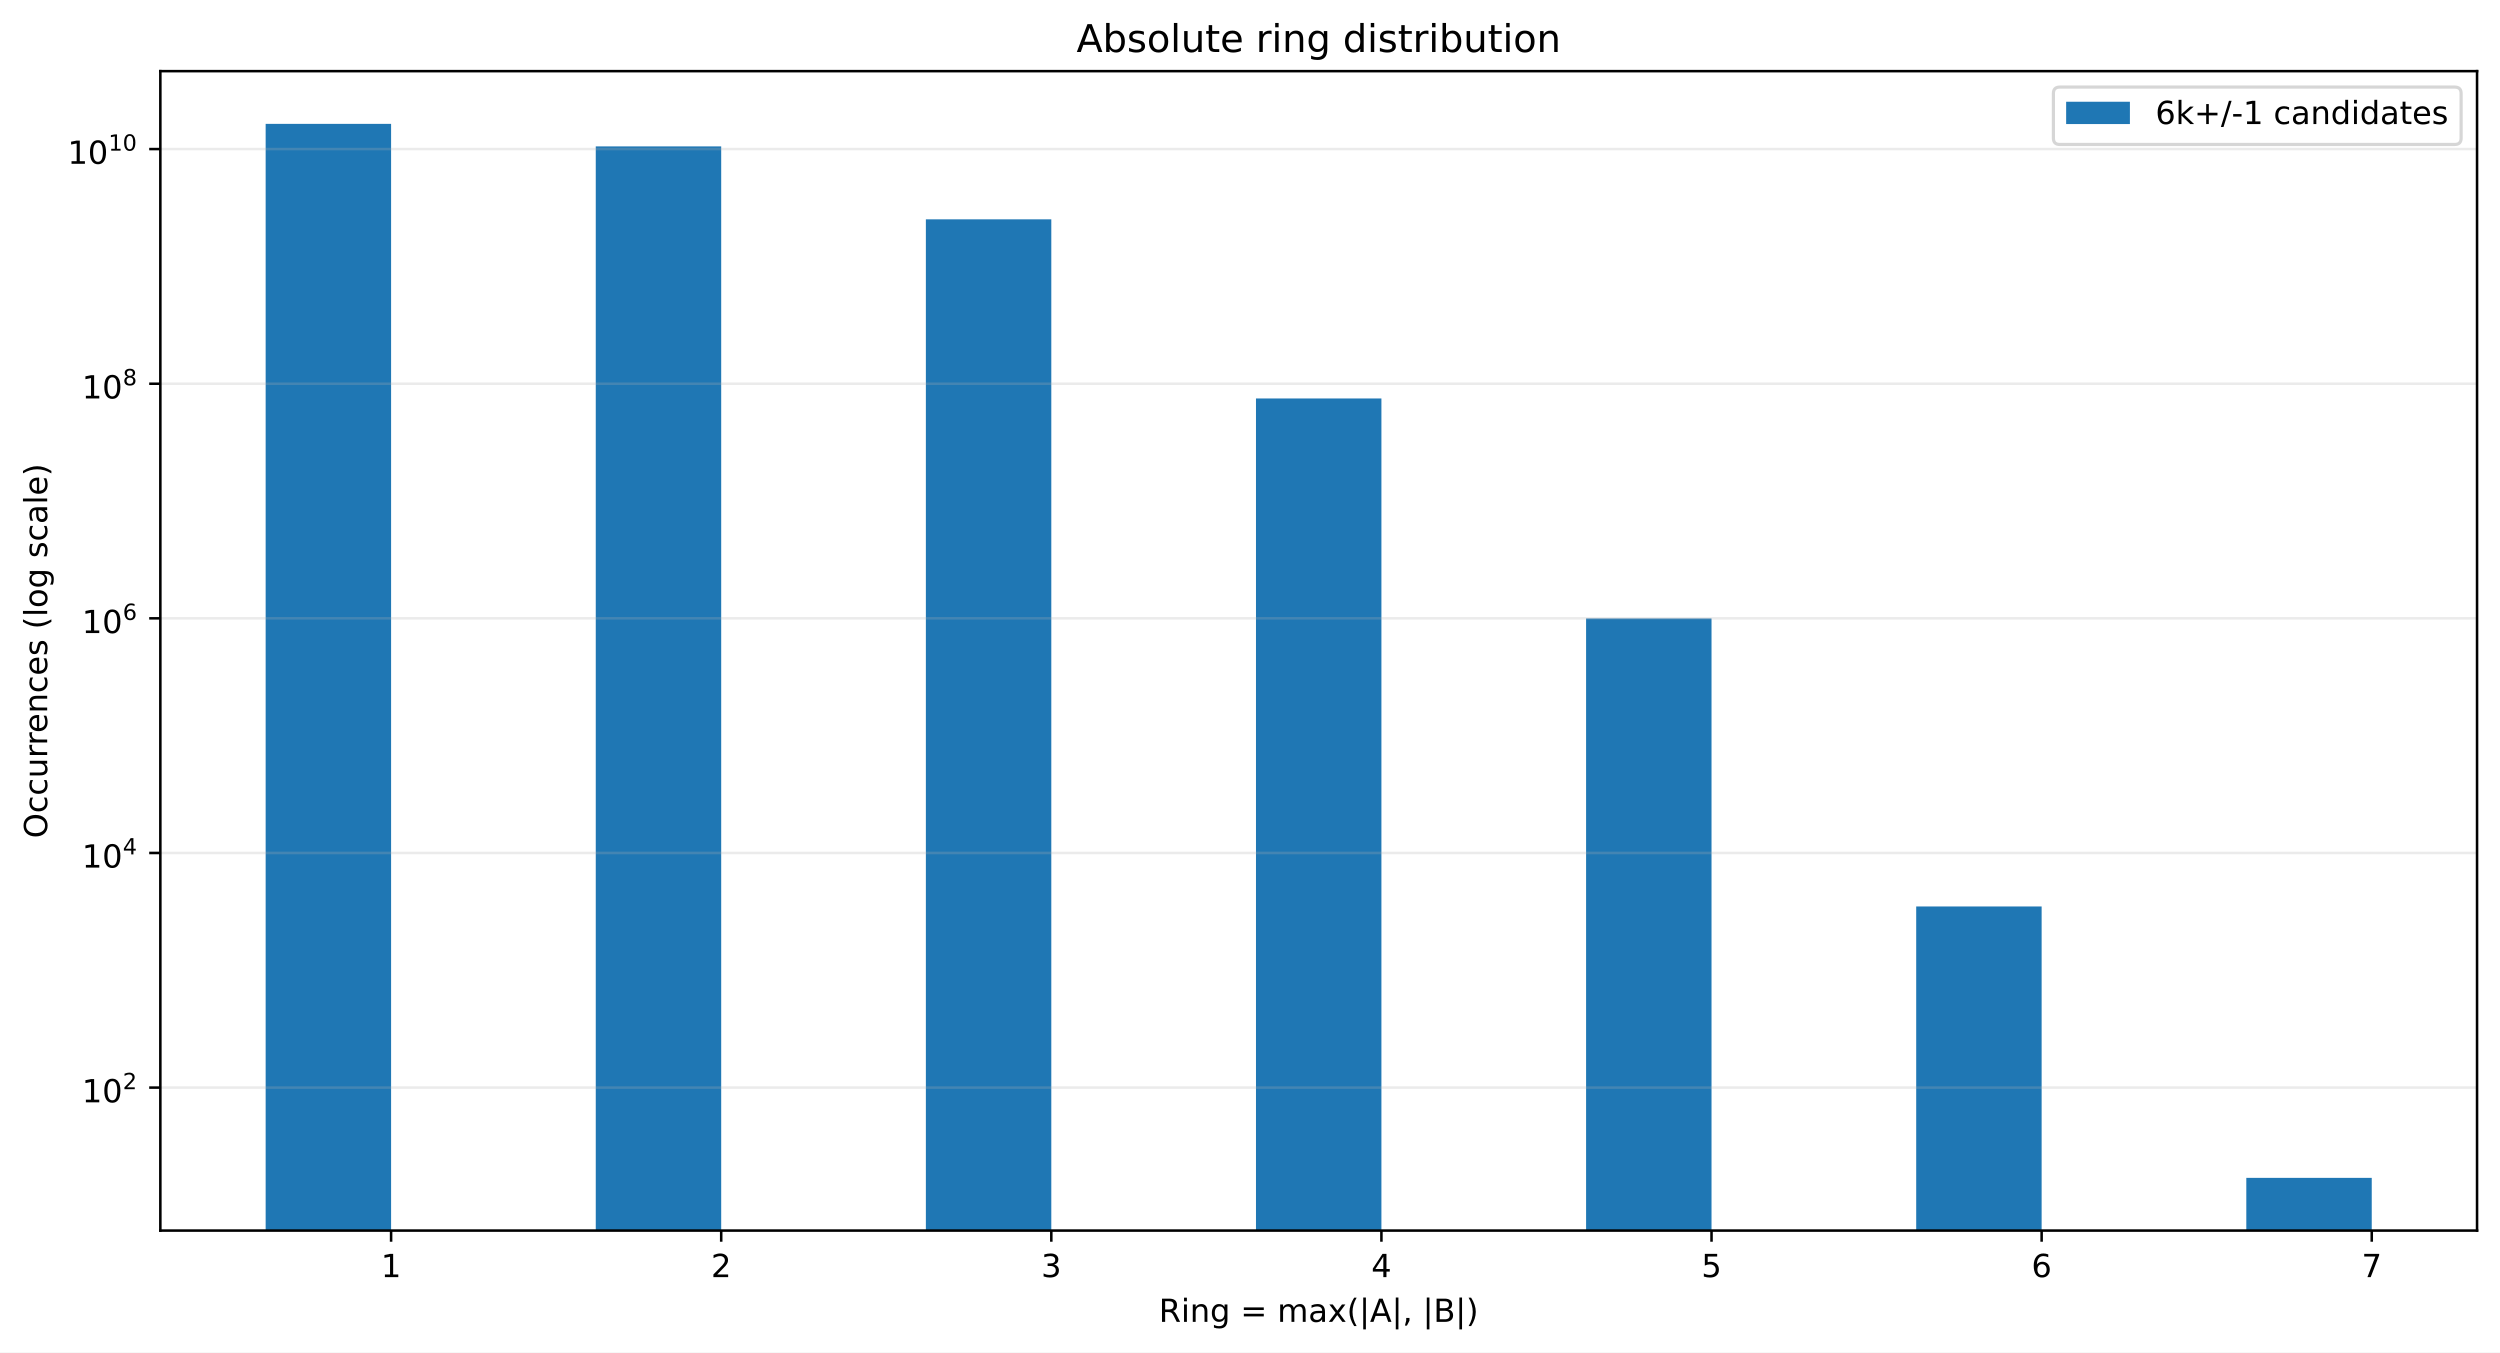
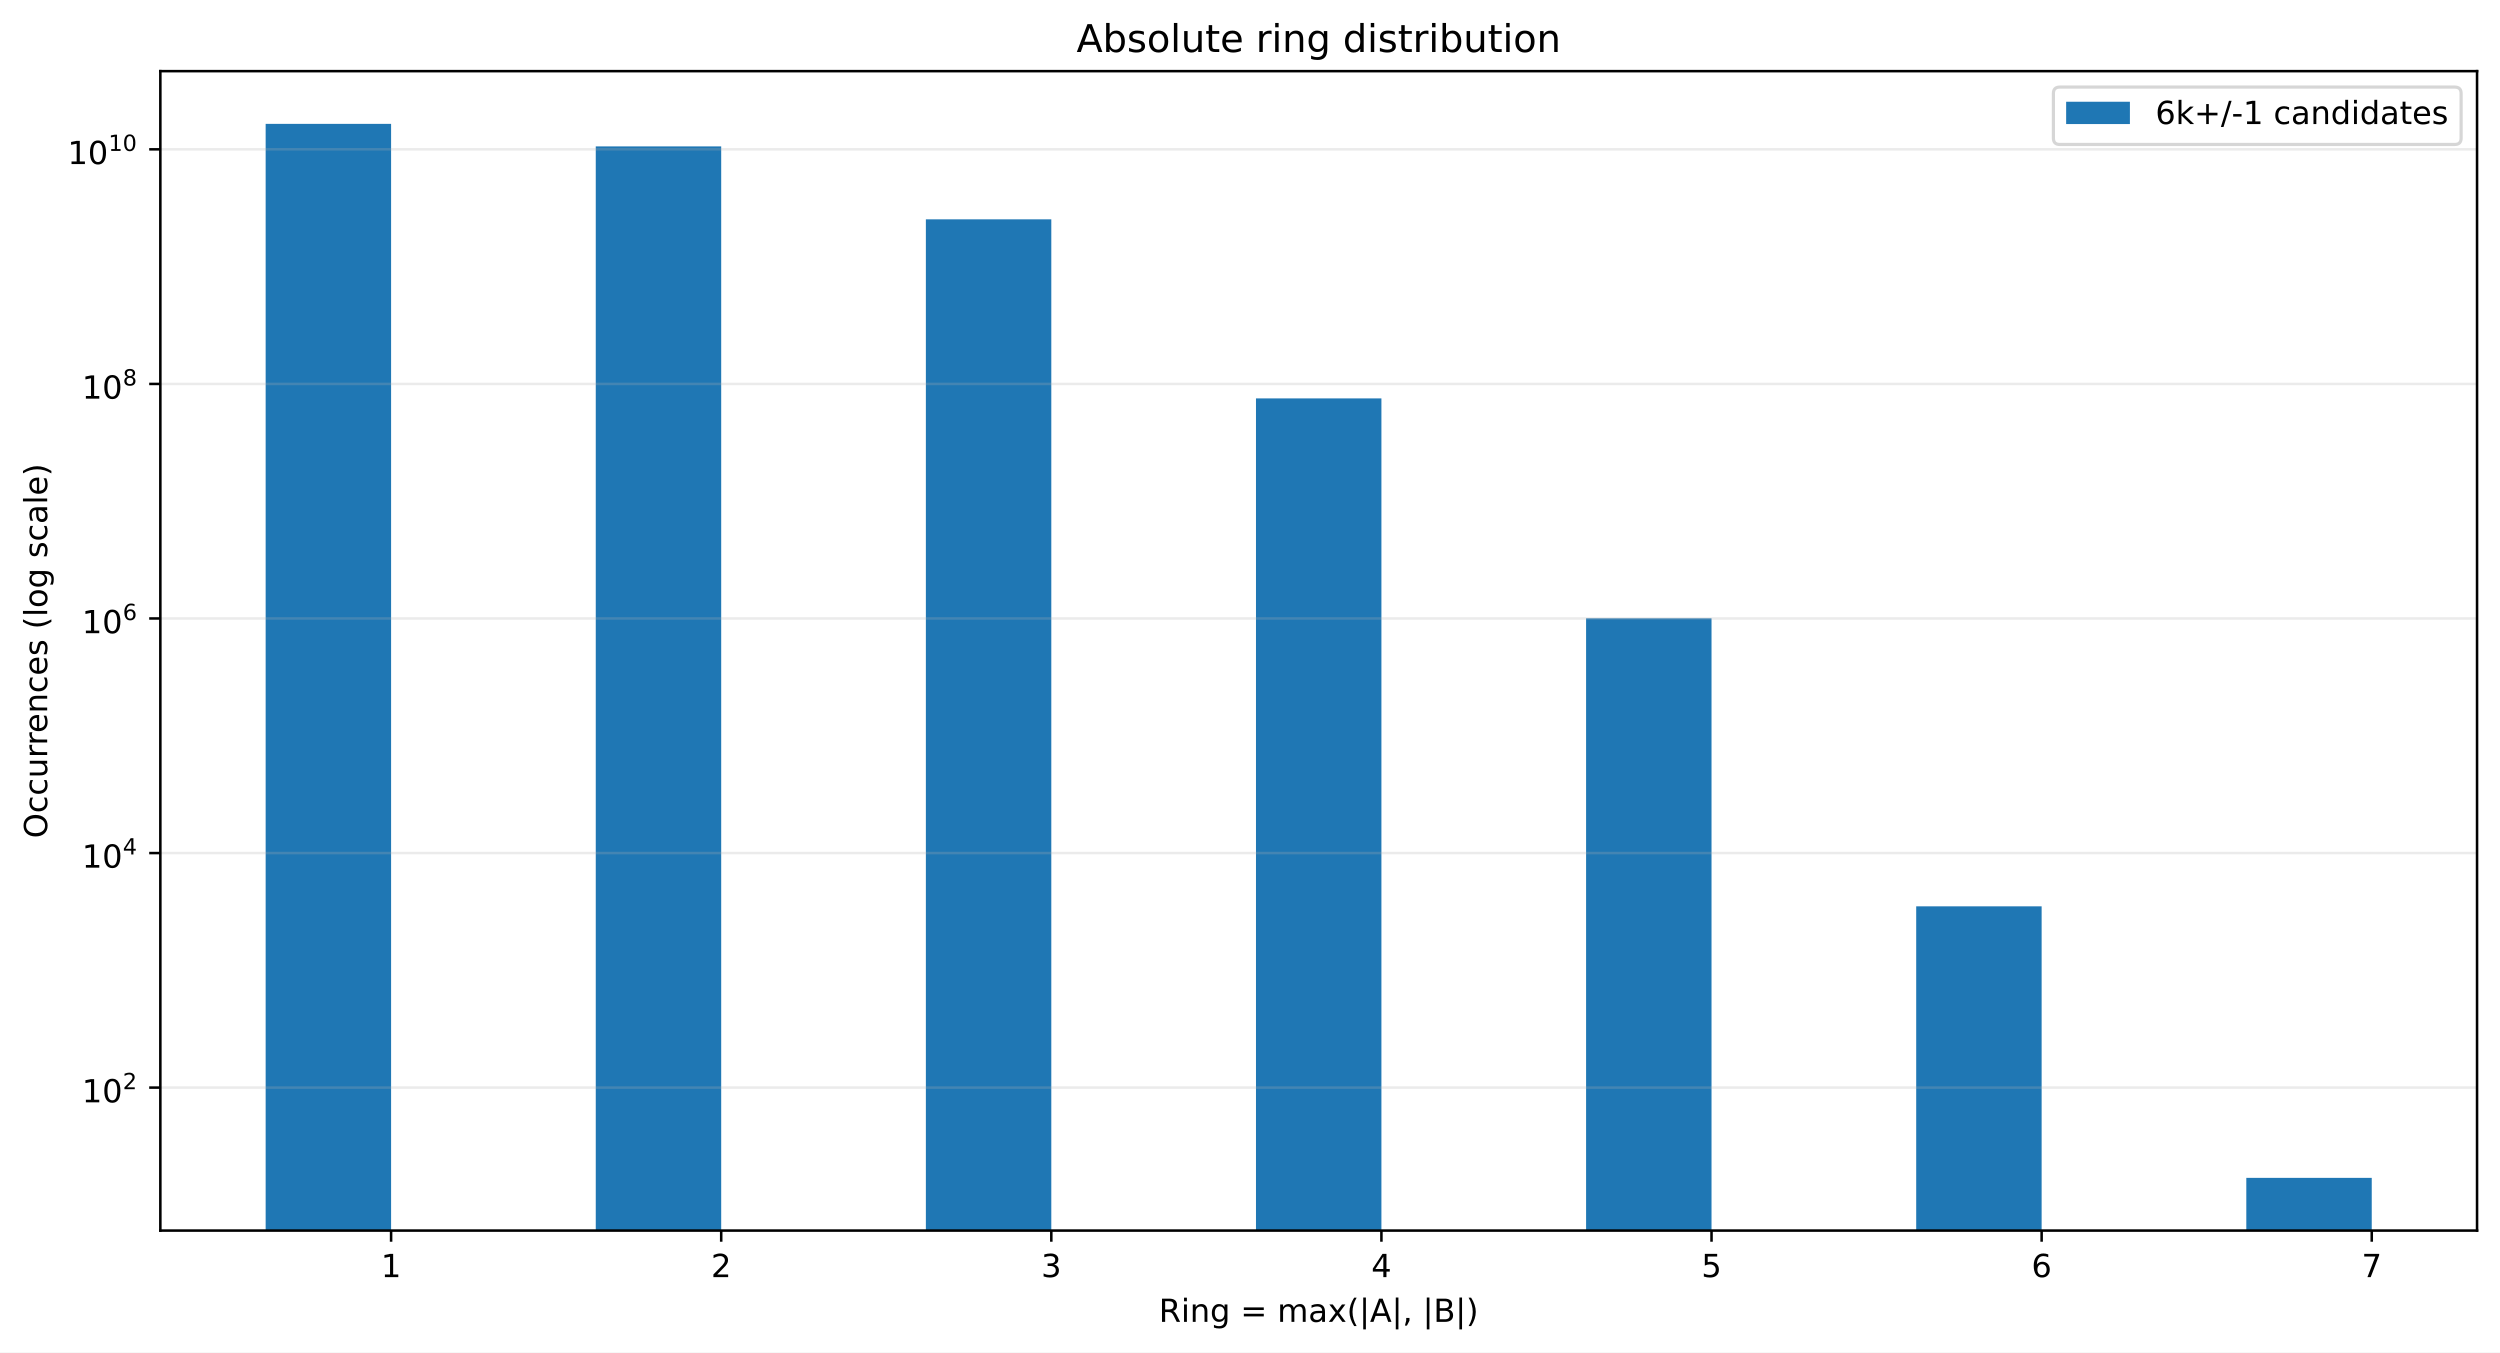
<svg xmlns="http://www.w3.org/2000/svg" xmlns:xlink="http://www.w3.org/1999/xlink" width="784.258pt" height="424.28pt" viewBox="0 0 784.258 424.28" version="1.1">
  <defs>
    <style type="text/css">*{stroke-linejoin: round; stroke-linecap: butt}</style>
  </defs>
  <g id="figure_1">
    <g id="patch_1">
      <path d="M 0 424.28  L 784.258 424.28  L 784.258 0  L 0 0  z " style="fill: #ffffff" />
    </g>
    <g id="axes_1">
      <g id="patch_2">
        <path d="M 50.301 386.036  L 777.058 386.036  L 777.058 22.318  L 50.301 22.318  z " style="fill: #ffffff" />
      </g>
      <g id="patch_3">
-         <path d="M 83.335 37216.553  L 122.687 37216.553  L 122.687 38.851  L 83.335 38.851  z " clip-path="url(#p1e144c52a9)" style="fill: #1f77b4" />
+         <path d="M 83.335 37207.085  L 122.687 37207.085  L 122.687 38.851  L 83.335 38.851  z " clip-path="url(#pd0d076d381)" style="fill: #1f77b4" />
      </g>
      <g id="patch_4">
-         <path d="M 186.891 37216.553  L 226.243 37216.553  L 226.243 45.934  L 186.891 45.934  z " clip-path="url(#p1e144c52a9)" style="fill: #1f77b4" />
+         <path d="M 186.891 37207.085  L 226.243 37207.085  L 226.243 45.933  L 186.891 45.933  z " clip-path="url(#pd0d076d381)" style="fill: #1f77b4" />
      </g>
      <g id="patch_5">
-         <path d="M 290.448 37216.553  L 329.799 37216.553  L 329.799 68.813  L 290.448 68.813  z " clip-path="url(#p1e144c52a9)" style="fill: #1f77b4" />
+         <path d="M 290.448 37207.085  L 329.799 37207.085  L 329.799 68.806  L 290.448 68.806  z " clip-path="url(#pd0d076d381)" style="fill: #1f77b4" />
      </g>
      <g id="patch_6">
-         <path d="M 394.004 37216.553  L 433.355 37216.553  L 433.355 124.994  L 394.004 124.994  z " clip-path="url(#p1e144c52a9)" style="fill: #1f77b4" />
+         <path d="M 394.004 37207.085  L 433.355 37207.085  L 433.355 124.972  L 394.004 124.972  z " clip-path="url(#pd0d076d381)" style="fill: #1f77b4" />
      </g>
      <g id="patch_7">
-         <path d="M 497.56 37216.553  L 536.912 37216.553  L 536.912 194.024  L 497.56 194.024  z " clip-path="url(#p1e144c52a9)" style="fill: #1f77b4" />
+         <path d="M 497.56 37207.085  L 536.912 37207.085  L 536.912 193.983  L 497.56 193.983  z " clip-path="url(#pd0d076d381)" style="fill: #1f77b4" />
      </g>
      <g id="patch_8">
-         <path d="M 601.116 37216.553  L 640.468 37216.553  L 640.468 284.367  L 601.116 284.367  z " clip-path="url(#p1e144c52a9)" style="fill: #1f77b4" />
+         <path d="M 601.116 37207.085  L 640.468 37207.085  L 640.468 284.311  L 601.116 284.311  z " clip-path="url(#pd0d076d381)" style="fill: #1f77b4" />
      </g>
      <g id="patch_9">
-         <path d="M 704.673 37216.553  L 744.024 37216.553  L 744.024 369.503  L 704.673 369.503  z " clip-path="url(#p1e144c52a9)" style="fill: #1f77b4" />
+         <path d="M 704.673 37207.085  L 744.024 37207.085  L 744.024 369.503  L 704.673 369.503  z " clip-path="url(#pd0d076d381)" style="fill: #1f77b4" />
      </g>
      <g id="matplotlib.axis_1">
        <g id="xtick_1">
          <g id="line2d_1">
            <defs>
-               <path id="m5952dc4feb" d="M 0 0  L 0 3.5  " style="stroke: #000000; stroke-width: 0.8" />
+               <path id="me2c897da6b" d="M 0 0  L 0 3.5  " style="stroke: #000000; stroke-width: 0.8" />
            </defs>
            <g>
-               <use xlink:href="#m5952dc4feb" x="122.687" y="386.036" style="stroke: #000000; stroke-width: 0.8" />
+               <use xlink:href="#me2c897da6b" x="122.687" y="386.036" style="stroke: #000000; stroke-width: 0.8" />
            </g>
          </g>
          <g id="text_1">
            <g transform="translate(119.5053 400.6334) scale(0.1 -0.1)">
              <defs>
                <path id="DejaVuSans-14" d="M 794 531  L 1825 531  L 1825 4091  L 703 3866  L 703 4441  L 1819 4666  L 2450 4666  L 2450 531  L 3481 531  L 3481 0  L 794 0  L 794 531  z " transform="scale(0.015625)" />
              </defs>
              <use xlink:href="#DejaVuSans-14" />
            </g>
          </g>
        </g>
        <g id="xtick_2">
          <g id="line2d_2">
            <g>
-               <use xlink:href="#m5952dc4feb" x="226.243" y="386.036" style="stroke: #000000; stroke-width: 0.8" />
+               <use xlink:href="#me2c897da6b" x="226.243" y="386.036" style="stroke: #000000; stroke-width: 0.8" />
            </g>
          </g>
          <g id="text_2">
            <g transform="translate(223.0616 400.6334) scale(0.1 -0.1)">
              <defs>
                <path id="DejaVuSans-15" d="M 1228 531  L 3431 531  L 3431 0  L 469 0  L 469 531  Q 828 903 1448 1529  Q 2069 2156 2228 2338  Q 2531 2678 2651 2914  Q 2772 3150 2772 3378  Q 2772 3750 2511 3984  Q 2250 4219 1831 4219  Q 1534 4219 1204 4116  Q 875 4013 500 3803  L 500 4441  Q 881 4594 1212 4672  Q 1544 4750 1819 4750  Q 2544 4750 2975 4387  Q 3406 4025 3406 3419  Q 3406 3131 3298 2873  Q 3191 2616 2906 2266  Q 2828 2175 2409 1742  Q 1991 1309 1228 531  z " transform="scale(0.015625)" />
              </defs>
              <use xlink:href="#DejaVuSans-15" />
            </g>
          </g>
        </g>
        <g id="xtick_3">
          <g id="line2d_3">
            <g>
-               <use xlink:href="#m5952dc4feb" x="329.799" y="386.036" style="stroke: #000000; stroke-width: 0.8" />
+               <use xlink:href="#me2c897da6b" x="329.799" y="386.036" style="stroke: #000000; stroke-width: 0.8" />
            </g>
          </g>
          <g id="text_3">
            <g transform="translate(326.6178 400.6334) scale(0.1 -0.1)">
              <defs>
                <path id="DejaVuSans-16" d="M 2597 2516  Q 3050 2419 3304 2112  Q 3559 1806 3559 1356  Q 3559 666 3084 287  Q 2609 -91 1734 -91  Q 1441 -91 1130 -33  Q 819 25 488 141  L 488 750  Q 750 597 1062 519  Q 1375 441 1716 441  Q 2309 441 2620 675  Q 2931 909 2931 1356  Q 2931 1769 2642 2001  Q 2353 2234 1838 2234  L 1294 2234  L 1294 2753  L 1863 2753  Q 2328 2753 2575 2939  Q 2822 3125 2822 3475  Q 2822 3834 2567 4026  Q 2313 4219 1838 4219  Q 1578 4219 1281 4162  Q 984 4106 628 3988  L 628 4550  Q 988 4650 1302 4700  Q 1616 4750 1894 4750  Q 2613 4750 3031 4423  Q 3450 4097 3450 3541  Q 3450 3153 3228 2886  Q 3006 2619 2597 2516  z " transform="scale(0.015625)" />
              </defs>
              <use xlink:href="#DejaVuSans-16" />
            </g>
          </g>
        </g>
        <g id="xtick_4">
          <g id="line2d_4">
            <g>
-               <use xlink:href="#m5952dc4feb" x="433.355" y="386.036" style="stroke: #000000; stroke-width: 0.8" />
+               <use xlink:href="#me2c897da6b" x="433.355" y="386.036" style="stroke: #000000; stroke-width: 0.8" />
            </g>
          </g>
          <g id="text_4">
            <g transform="translate(430.174 400.6334) scale(0.1 -0.1)">
              <defs>
                <path id="DejaVuSans-17" d="M 2419 4116  L 825 1625  L 2419 1625  L 2419 4116  z M 2253 4666  L 3047 4666  L 3047 1625  L 3713 1625  L 3713 1100  L 3047 1100  L 3047 0  L 2419 0  L 2419 1100  L 313 1100  L 313 1709  L 2253 4666  z " transform="scale(0.015625)" />
              </defs>
              <use xlink:href="#DejaVuSans-17" />
            </g>
          </g>
        </g>
        <g id="xtick_5">
          <g id="line2d_5">
            <g>
-               <use xlink:href="#m5952dc4feb" x="536.912" y="386.036" style="stroke: #000000; stroke-width: 0.8" />
+               <use xlink:href="#me2c897da6b" x="536.912" y="386.036" style="stroke: #000000; stroke-width: 0.8" />
            </g>
          </g>
          <g id="text_5">
            <g transform="translate(533.7303 400.6334) scale(0.1 -0.1)">
              <defs>
                <path id="DejaVuSans-18" d="M 691 4666  L 3169 4666  L 3169 4134  L 1269 4134  L 1269 2991  Q 1406 3038 1543 3061  Q 1681 3084 1819 3084  Q 2600 3084 3056 2656  Q 3513 2228 3513 1497  Q 3513 744 3044 326  Q 2575 -91 1722 -91  Q 1428 -91 1123 -41  Q 819 9 494 109  L 494 744  Q 775 591 1075 516  Q 1375 441 1709 441  Q 2250 441 2565 725  Q 2881 1009 2881 1497  Q 2881 1984 2565 2268  Q 2250 2553 1709 2553  Q 1456 2553 1204 2497  Q 953 2441 691 2322  L 691 4666  z " transform="scale(0.015625)" />
              </defs>
              <use xlink:href="#DejaVuSans-18" />
            </g>
          </g>
        </g>
        <g id="xtick_6">
          <g id="line2d_6">
            <g>
-               <use xlink:href="#m5952dc4feb" x="640.468" y="386.036" style="stroke: #000000; stroke-width: 0.8" />
+               <use xlink:href="#me2c897da6b" x="640.468" y="386.036" style="stroke: #000000; stroke-width: 0.8" />
            </g>
          </g>
          <g id="text_6">
            <g transform="translate(637.2865 400.6334) scale(0.1 -0.1)">
              <defs>
                <path id="DejaVuSans-19" d="M 2113 2584  Q 1688 2584 1439 2293  Q 1191 2003 1191 1497  Q 1191 994 1439 701  Q 1688 409 2113 409  Q 2538 409 2786 701  Q 3034 994 3034 1497  Q 3034 2003 2786 2293  Q 2538 2584 2113 2584  z M 3366 4563  L 3366 3988  Q 3128 4100 2886 4159  Q 2644 4219 2406 4219  Q 1781 4219 1451 3797  Q 1122 3375 1075 2522  Q 1259 2794 1537 2939  Q 1816 3084 2150 3084  Q 2853 3084 3261 2657  Q 3669 2231 3669 1497  Q 3669 778 3244 343  Q 2819 -91 2113 -91  Q 1303 -91 875 529  Q 447 1150 447 2328  Q 447 3434 972 4092  Q 1497 4750 2381 4750  Q 2619 4750 2861 4703  Q 3103 4656 3366 4563  z " transform="scale(0.015625)" />
              </defs>
              <use xlink:href="#DejaVuSans-19" />
            </g>
          </g>
        </g>
        <g id="xtick_7">
          <g id="line2d_7">
            <g>
-               <use xlink:href="#m5952dc4feb" x="744.024" y="386.036" style="stroke: #000000; stroke-width: 0.8" />
+               <use xlink:href="#me2c897da6b" x="744.024" y="386.036" style="stroke: #000000; stroke-width: 0.8" />
            </g>
          </g>
          <g id="text_7">
            <g transform="translate(740.8427 400.6334) scale(0.1 -0.1)">
              <defs>
                <path id="DejaVuSans-1a" d="M 525 4666  L 3525 4666  L 3525 4397  L 1831 0  L 1172 0  L 2766 4134  L 525 4134  L 525 4666  z " transform="scale(0.015625)" />
              </defs>
              <use xlink:href="#DejaVuSans-1a" />
            </g>
          </g>
        </g>
        <g id="text_8">
          <g transform="translate(363.5437 414.678) scale(0.1 -0.1)">
            <defs>
              <path id="DejaVuSans-35" d="M 2841 2188  Q 3044 2119 3236 1894  Q 3428 1669 3622 1275  L 4263 0  L 3584 0  L 2988 1197  Q 2756 1666 2539 1819  Q 2322 1972 1947 1972  L 1259 1972  L 1259 0  L 628 0  L 628 4666  L 2053 4666  Q 2853 4666 3247 4331  Q 3641 3997 3641 3322  Q 3641 2881 3436 2590  Q 3231 2300 2841 2188  z M 1259 4147  L 1259 2491  L 2053 2491  Q 2509 2491 2742 2702  Q 2975 2913 2975 3322  Q 2975 3731 2742 3939  Q 2509 4147 2053 4147  L 1259 4147  z " transform="scale(0.015625)" />
              <path id="DejaVuSans-4c" d="M 603 3500  L 1178 3500  L 1178 0  L 603 0  L 603 3500  z M 603 4863  L 1178 4863  L 1178 4134  L 603 4134  L 603 4863  z " transform="scale(0.015625)" />
              <path id="DejaVuSans-51" d="M 3513 2113  L 3513 0  L 2938 0  L 2938 2094  Q 2938 2591 2744 2837  Q 2550 3084 2163 3084  Q 1697 3084 1428 2787  Q 1159 2491 1159 1978  L 1159 0  L 581 0  L 581 3500  L 1159 3500  L 1159 2956  Q 1366 3272 1645 3428  Q 1925 3584 2291 3584  Q 2894 3584 3203 3211  Q 3513 2838 3513 2113  z " transform="scale(0.015625)" />
              <path id="DejaVuSans-4a" d="M 2906 1791  Q 2906 2416 2648 2759  Q 2391 3103 1925 3103  Q 1463 3103 1205 2759  Q 947 2416 947 1791  Q 947 1169 1205 825  Q 1463 481 1925 481  Q 2391 481 2648 825  Q 2906 1169 2906 1791  z M 3481 434  Q 3481 -459 3084 -895  Q 2688 -1331 1869 -1331  Q 1566 -1331 1297 -1286  Q 1028 -1241 775 -1147  L 775 -588  Q 1028 -725 1275 -790  Q 1522 -856 1778 -856  Q 2344 -856 2625 -561  Q 2906 -266 2906 331  L 2906 616  Q 2728 306 2450 153  Q 2172 0 1784 0  Q 1141 0 747 490  Q 353 981 353 1791  Q 353 2603 747 3093  Q 1141 3584 1784 3584  Q 2172 3584 2450 3431  Q 2728 3278 2906 2969  L 2906 3500  L 3481 3500  L 3481 434  z " transform="scale(0.015625)" />
              <path id="DejaVuSans-3" transform="scale(0.015625)" />
              <path id="DejaVuSans-20" d="M 678 2906  L 4684 2906  L 4684 2381  L 678 2381  L 678 2906  z M 678 1631  L 4684 1631  L 4684 1100  L 678 1100  L 678 1631  z " transform="scale(0.015625)" />
              <path id="DejaVuSans-50" d="M 3328 2828  Q 3544 3216 3844 3400  Q 4144 3584 4550 3584  Q 5097 3584 5394 3201  Q 5691 2819 5691 2113  L 5691 0  L 5113 0  L 5113 2094  Q 5113 2597 4934 2840  Q 4756 3084 4391 3084  Q 3944 3084 3684 2787  Q 3425 2491 3425 1978  L 3425 0  L 2847 0  L 2847 2094  Q 2847 2600 2669 2842  Q 2491 3084 2119 3084  Q 1678 3084 1418 2786  Q 1159 2488 1159 1978  L 1159 0  L 581 0  L 581 3500  L 1159 3500  L 1159 2956  Q 1356 3278 1631 3431  Q 1906 3584 2284 3584  Q 2666 3584 2933 3390  Q 3200 3197 3328 2828  z " transform="scale(0.015625)" />
              <path id="DejaVuSans-44" d="M 2194 1759  Q 1497 1759 1228 1600  Q 959 1441 959 1056  Q 959 750 1161 570  Q 1363 391 1709 391  Q 2188 391 2477 730  Q 2766 1069 2766 1631  L 2766 1759  L 2194 1759  z M 3341 1997  L 3341 0  L 2766 0  L 2766 531  Q 2569 213 2275 61  Q 1981 -91 1556 -91  Q 1019 -91 701 211  Q 384 513 384 1019  Q 384 1609 779 1909  Q 1175 2209 1959 2209  L 2766 2209  L 2766 2266  Q 2766 2663 2505 2880  Q 2244 3097 1772 3097  Q 1472 3097 1187 3025  Q 903 2953 641 2809  L 641 3341  Q 956 3463 1253 3523  Q 1550 3584 1831 3584  Q 2591 3584 2966 3190  Q 3341 2797 3341 1997  z " transform="scale(0.015625)" />
              <path id="DejaVuSans-5b" d="M 3513 3500  L 2247 1797  L 3578 0  L 2900 0  L 1881 1375  L 863 0  L 184 0  L 1544 1831  L 300 3500  L 978 3500  L 1906 2253  L 2834 3500  L 3513 3500  z " transform="scale(0.015625)" />
              <path id="DejaVuSans-b" d="M 1984 4856  Q 1566 4138 1362 3434  Q 1159 2731 1159 2009  Q 1159 1288 1364 580  Q 1569 -128 1984 -844  L 1484 -844  Q 1016 -109 783 600  Q 550 1309 550 2009  Q 550 2706 781 3412  Q 1013 4119 1484 4856  L 1984 4856  z " transform="scale(0.015625)" />
              <path id="DejaVuSans-5f" d="M 1344 4891  L 1344 -1509  L 813 -1509  L 813 4891  L 1344 4891  z " transform="scale(0.015625)" />
              <path id="DejaVuSans-24" d="M 2188 4044  L 1331 1722  L 3047 1722  L 2188 4044  z M 1831 4666  L 2547 4666  L 4325 0  L 3669 0  L 3244 1197  L 1141 1197  L 716 0  L 50 0  L 1831 4666  z " transform="scale(0.015625)" />
              <path id="DejaVuSans-f" d="M 750 794  L 1409 794  L 1409 256  L 897 -744  L 494 -744  L 750 256  L 750 794  z " transform="scale(0.015625)" />
              <path id="DejaVuSans-25" d="M 1259 2228  L 1259 519  L 2272 519  Q 2781 519 3026 730  Q 3272 941 3272 1375  Q 3272 1813 3026 2020  Q 2781 2228 2272 2228  L 1259 2228  z M 1259 4147  L 1259 2741  L 2194 2741  Q 2656 2741 2882 2914  Q 3109 3088 3109 3444  Q 3109 3797 2882 3972  Q 2656 4147 2194 4147  L 1259 4147  z M 628 4666  L 2241 4666  Q 2963 4666 3353 4366  Q 3744 4066 3744 3513  Q 3744 3084 3544 2831  Q 3344 2578 2956 2516  Q 3422 2416 3680 2098  Q 3938 1781 3938 1306  Q 3938 681 3513 340  Q 3088 0 2303 0  L 628 0  L 628 4666  z " transform="scale(0.015625)" />
              <path id="DejaVuSans-c" d="M 513 4856  L 1013 4856  Q 1481 4119 1714 3412  Q 1947 2706 1947 2009  Q 1947 1309 1714 600  Q 1481 -109 1013 -844  L 513 -844  Q 928 -128 1133 580  Q 1338 1288 1338 2009  Q 1338 2731 1133 3434  Q 928 4138 513 4856  z " transform="scale(0.015625)" />
            </defs>
            <use xlink:href="#DejaVuSans-35" />
            <use xlink:href="#DejaVuSans-4c" transform="translate(69.48438 0)" />
            <use xlink:href="#DejaVuSans-51" transform="translate(97.26562 0)" />
            <use xlink:href="#DejaVuSans-4a" transform="translate(160.6406 0)" />
            <use xlink:href="#DejaVuSans-3" transform="translate(224.125 0)" />
            <use xlink:href="#DejaVuSans-20" transform="translate(255.9062 0)" />
            <use xlink:href="#DejaVuSans-3" transform="translate(339.7031 0)" />
            <use xlink:href="#DejaVuSans-50" transform="translate(371.4844 0)" />
            <use xlink:href="#DejaVuSans-44" transform="translate(468.8906 0)" />
            <use xlink:href="#DejaVuSans-5b" transform="translate(530.1719 0)" />
            <use xlink:href="#DejaVuSans-b" transform="translate(589.3594 0)" />
            <use xlink:href="#DejaVuSans-5f" transform="translate(628.375 0)" />
            <use xlink:href="#DejaVuSans-24" transform="translate(662.0625 0)" />
            <use xlink:href="#DejaVuSans-5f" transform="translate(730.4688 0)" />
            <use xlink:href="#DejaVuSans-f" transform="translate(764.1562 0)" />
            <use xlink:href="#DejaVuSans-3" transform="translate(795.9375 0)" />
            <use xlink:href="#DejaVuSans-5f" transform="translate(827.7188 0)" />
            <use xlink:href="#DejaVuSans-25" transform="translate(861.4062 0)" />
            <use xlink:href="#DejaVuSans-5f" transform="translate(930.0156 0)" />
            <use xlink:href="#DejaVuSans-c" transform="translate(963.7031 0)" />
          </g>
        </g>
      </g>
      <g id="matplotlib.axis_2">
        <g id="ytick_1">
          <g id="line2d_8">
-             <path d="M 50.301 341.182  L 777.058 341.182  " clip-path="url(#p1e144c52a9)" style="fill: none; stroke: #b0b0b0; stroke-opacity: 0.25; stroke-width: 0.8; stroke-linecap: square" />
+             <path d="M 50.301 341.19  L 777.058 341.19  " clip-path="url(#pd0d076d381)" style="fill: none; stroke: #b0b0b0; stroke-opacity: 0.25; stroke-width: 0.8; stroke-linecap: square" />
          </g>
          <g id="line2d_9">
            <defs>
-               <path id="m0ac5cb9c43" d="M 0 0  L -3.5 0  " style="stroke: #000000; stroke-width: 0.8" />
+               <path id="me751493353" d="M 0 0  L -3.5 0  " style="stroke: #000000; stroke-width: 0.8" />
            </defs>
            <g>
-               <use xlink:href="#m0ac5cb9c43" x="50.301" y="341.182" style="stroke: #000000; stroke-width: 0.8" />
+               <use xlink:href="#me751493353" x="50.301" y="341.19" style="stroke: #000000; stroke-width: 0.8" />
            </g>
          </g>
          <g id="text_9">
-             <g transform="translate(25.70078 345.8823) scale(0.1 -0.1)">
+             <g transform="translate(25.70078 345.8896) scale(0.1 -0.1)">
              <defs>
                <path id="DejaVuSans-13" d="M 2034 4250  Q 1547 4250 1301 3770  Q 1056 3291 1056 2328  Q 1056 1369 1301 889  Q 1547 409 2034 409  Q 2525 409 2770 889  Q 3016 1369 3016 2328  Q 3016 3291 2770 3770  Q 2525 4250 2034 4250  z M 2034 4750  Q 2819 4750 3233 4129  Q 3647 3509 3647 2328  Q 3647 1150 3233 529  Q 2819 -91 2034 -91  Q 1250 -91 836 529  Q 422 1150 422 2328  Q 422 3509 836 4129  Q 1250 4750 2034 4750  z " transform="scale(0.015625)" />
              </defs>
              <use xlink:href="#DejaVuSans-14" transform="translate(0 0.746875)" />
              <use xlink:href="#DejaVuSans-13" transform="translate(63.62305 0.746875)" />
              <use xlink:href="#DejaVuSans-15" transform="translate(128.2031 42.04688) scale(0.7)" />
            </g>
          </g>
        </g>
        <g id="ytick_2">
          <g id="line2d_10">
-             <path d="M 50.301 267.579  L 777.058 267.579  " clip-path="url(#p1e144c52a9)" style="fill: none; stroke: #b0b0b0; stroke-opacity: 0.25; stroke-width: 0.8; stroke-linecap: square" />
+             <path d="M 50.301 267.605  L 777.058 267.605  " clip-path="url(#pd0d076d381)" style="fill: none; stroke: #b0b0b0; stroke-opacity: 0.25; stroke-width: 0.8; stroke-linecap: square" />
          </g>
          <g id="line2d_11">
            <g>
-               <use xlink:href="#m0ac5cb9c43" x="50.301" y="267.579" style="stroke: #000000; stroke-width: 0.8" />
+               <use xlink:href="#me751493353" x="50.301" y="267.605" style="stroke: #000000; stroke-width: 0.8" />
            </g>
          </g>
          <g id="text_10">
-             <g transform="translate(25.70078 272.2288) scale(0.1 -0.1)">
+             <g transform="translate(25.70078 272.255) scale(0.1 -0.1)">
              <use xlink:href="#DejaVuSans-14" transform="translate(0 0.665625)" />
              <use xlink:href="#DejaVuSans-13" transform="translate(63.62305 0.665625)" />
              <use xlink:href="#DejaVuSans-17" transform="translate(128.2031 41.96563) scale(0.7)" />
            </g>
          </g>
        </g>
        <g id="ytick_3">
          <g id="line2d_12">
-             <path d="M 50.301 193.975  L 777.058 193.975  " clip-path="url(#p1e144c52a9)" style="fill: none; stroke: #b0b0b0; stroke-opacity: 0.25; stroke-width: 0.8; stroke-linecap: square" />
+             <path d="M 50.301 194.02  L 777.058 194.02  " clip-path="url(#pd0d076d381)" style="fill: none; stroke: #b0b0b0; stroke-opacity: 0.25; stroke-width: 0.8; stroke-linecap: square" />
          </g>
          <g id="line2d_13">
            <g>
-               <use xlink:href="#m0ac5cb9c43" x="50.301" y="193.975" style="stroke: #000000; stroke-width: 0.8" />
+               <use xlink:href="#me751493353" x="50.301" y="194.02" style="stroke: #000000; stroke-width: 0.8" />
            </g>
          </g>
          <g id="text_11">
-             <g transform="translate(25.70078 198.6753) scale(0.1 -0.1)">
+             <g transform="translate(25.70078 198.7204) scale(0.1 -0.1)">
              <use xlink:href="#DejaVuSans-14" transform="translate(0 0.746875)" />
              <use xlink:href="#DejaVuSans-13" transform="translate(63.62305 0.746875)" />
              <use xlink:href="#DejaVuSans-19" transform="translate(128.2031 42.04688) scale(0.7)" />
            </g>
          </g>
        </g>
        <g id="ytick_4">
          <g id="line2d_14">
-             <path d="M 50.301 120.372  L 777.058 120.372  " clip-path="url(#p1e144c52a9)" style="fill: none; stroke: #b0b0b0; stroke-opacity: 0.25; stroke-width: 0.8; stroke-linecap: square" />
+             <path d="M 50.301 120.436  L 777.058 120.436  " clip-path="url(#pd0d076d381)" style="fill: none; stroke: #b0b0b0; stroke-opacity: 0.25; stroke-width: 0.8; stroke-linecap: square" />
          </g>
          <g id="line2d_15">
            <g>
-               <use xlink:href="#m0ac5cb9c43" x="50.301" y="120.372" style="stroke: #000000; stroke-width: 0.8" />
+               <use xlink:href="#me751493353" x="50.301" y="120.436" style="stroke: #000000; stroke-width: 0.8" />
            </g>
          </g>
          <g id="text_12">
-             <g transform="translate(25.70078 125.0717) scale(0.1 -0.1)">
+             <g transform="translate(25.70078 125.1357) scale(0.1 -0.1)">
              <defs>
                <path id="DejaVuSans-1b" d="M 2034 2216  Q 1584 2216 1326 1975  Q 1069 1734 1069 1313  Q 1069 891 1326 650  Q 1584 409 2034 409  Q 2484 409 2743 651  Q 3003 894 3003 1313  Q 3003 1734 2745 1975  Q 2488 2216 2034 2216  z M 1403 2484  Q 997 2584 770 2862  Q 544 3141 544 3541  Q 544 4100 942 4425  Q 1341 4750 2034 4750  Q 2731 4750 3128 4425  Q 3525 4100 3525 3541  Q 3525 3141 3298 2862  Q 3072 2584 2669 2484  Q 3125 2378 3379 2068  Q 3634 1759 3634 1313  Q 3634 634 3220 271  Q 2806 -91 2034 -91  Q 1263 -91 848 271  Q 434 634 434 1313  Q 434 1759 690 2068  Q 947 2378 1403 2484  z M 1172 3481  Q 1172 3119 1398 2916  Q 1625 2713 2034 2713  Q 2441 2713 2670 2916  Q 2900 3119 2900 3481  Q 2900 3844 2670 4047  Q 2441 4250 2034 4250  Q 1625 4250 1398 4047  Q 1172 3844 1172 3481  z " transform="scale(0.015625)" />
              </defs>
              <use xlink:href="#DejaVuSans-14" transform="translate(0 0.746875)" />
              <use xlink:href="#DejaVuSans-13" transform="translate(63.62305 0.746875)" />
              <use xlink:href="#DejaVuSans-1b" transform="translate(128.2031 42.04688) scale(0.7)" />
            </g>
          </g>
        </g>
        <g id="ytick_5">
          <g id="line2d_16">
-             <path d="M 50.301 46.768  L 777.058 46.768  " clip-path="url(#p1e144c52a9)" style="fill: none; stroke: #b0b0b0; stroke-opacity: 0.25; stroke-width: 0.8; stroke-linecap: square" />
+             <path d="M 50.301 46.851  L 777.058 46.851  " clip-path="url(#pd0d076d381)" style="fill: none; stroke: #b0b0b0; stroke-opacity: 0.25; stroke-width: 0.8; stroke-linecap: square" />
          </g>
          <g id="line2d_17">
            <g>
-               <use xlink:href="#m0ac5cb9c43" x="50.301" y="46.768" style="stroke: #000000; stroke-width: 0.8" />
+               <use xlink:href="#me751493353" x="50.301" y="46.851" style="stroke: #000000; stroke-width: 0.8" />
            </g>
          </g>
          <g id="text_13">
-             <g transform="translate(21.20078 51.46818) scale(0.1 -0.1)">
+             <g transform="translate(21.20078 51.55111) scale(0.1 -0.1)">
              <use xlink:href="#DejaVuSans-14" transform="translate(0 0.746875)" />
              <use xlink:href="#DejaVuSans-13" transform="translate(63.62305 0.746875)" />
              <use xlink:href="#DejaVuSans-14" transform="translate(128.2031 42.04688) scale(0.7)" />
              <use xlink:href="#DejaVuSans-13" transform="translate(172.7393 42.04688) scale(0.7)" />
            </g>
          </g>
        </g>
        <g id="text_14">
          <g transform="translate(14.79844 262.9551) rotate(-90) scale(0.1 -0.1)">
            <defs>
              <path id="DejaVuSans-32" d="M 2522 4238  Q 1834 4238 1429 3725  Q 1025 3213 1025 2328  Q 1025 1447 1429 934  Q 1834 422 2522 422  Q 3209 422 3611 934  Q 4013 1447 4013 2328  Q 4013 3213 3611 3725  Q 3209 4238 2522 4238  z M 2522 4750  Q 3503 4750 4090 4092  Q 4678 3434 4678 2328  Q 4678 1225 4090 567  Q 3503 -91 2522 -91  Q 1538 -91 948 565  Q 359 1222 359 2328  Q 359 3434 948 4092  Q 1538 4750 2522 4750  z " transform="scale(0.015625)" />
              <path id="DejaVuSans-46" d="M 3122 3366  L 3122 2828  Q 2878 2963 2633 3030  Q 2388 3097 2138 3097  Q 1578 3097 1268 2742  Q 959 2388 959 1747  Q 959 1106 1268 751  Q 1578 397 2138 397  Q 2388 397 2633 464  Q 2878 531 3122 666  L 3122 134  Q 2881 22 2623 -34  Q 2366 -91 2075 -91  Q 1284 -91 818 406  Q 353 903 353 1747  Q 353 2603 823 3093  Q 1294 3584 2113 3584  Q 2378 3584 2631 3529  Q 2884 3475 3122 3366  z " transform="scale(0.015625)" />
              <path id="DejaVuSans-58" d="M 544 1381  L 544 3500  L 1119 3500  L 1119 1403  Q 1119 906 1312 657  Q 1506 409 1894 409  Q 2359 409 2629 706  Q 2900 1003 2900 1516  L 2900 3500  L 3475 3500  L 3475 0  L 2900 0  L 2900 538  Q 2691 219 2414 64  Q 2138 -91 1772 -91  Q 1169 -91 856 284  Q 544 659 544 1381  z M 1991 3584  L 1991 3584  z " transform="scale(0.015625)" />
              <path id="DejaVuSans-55" d="M 2631 2963  Q 2534 3019 2420 3045  Q 2306 3072 2169 3072  Q 1681 3072 1420 2755  Q 1159 2438 1159 1844  L 1159 0  L 581 0  L 581 3500  L 1159 3500  L 1159 2956  Q 1341 3275 1631 3429  Q 1922 3584 2338 3584  Q 2397 3584 2469 3576  Q 2541 3569 2628 3553  L 2631 2963  z " transform="scale(0.015625)" />
              <path id="DejaVuSans-48" d="M 3597 1894  L 3597 1613  L 953 1613  Q 991 1019 1311 708  Q 1631 397 2203 397  Q 2534 397 2845 478  Q 3156 559 3463 722  L 3463 178  Q 3153 47 2828 -22  Q 2503 -91 2169 -91  Q 1331 -91 842 396  Q 353 884 353 1716  Q 353 2575 817 3079  Q 1281 3584 2069 3584  Q 2775 3584 3186 3129  Q 3597 2675 3597 1894  z M 3022 2063  Q 3016 2534 2758 2815  Q 2500 3097 2075 3097  Q 1594 3097 1305 2825  Q 1016 2553 972 2059  L 3022 2063  z " transform="scale(0.015625)" />
              <path id="DejaVuSans-56" d="M 2834 3397  L 2834 2853  Q 2591 2978 2328 3040  Q 2066 3103 1784 3103  Q 1356 3103 1142 2972  Q 928 2841 928 2578  Q 928 2378 1081 2264  Q 1234 2150 1697 2047  L 1894 2003  Q 2506 1872 2764 1633  Q 3022 1394 3022 966  Q 3022 478 2636 193  Q 2250 -91 1575 -91  Q 1294 -91 989 -36  Q 684 19 347 128  L 347 722  Q 666 556 975 473  Q 1284 391 1588 391  Q 1994 391 2212 530  Q 2431 669 2431 922  Q 2431 1156 2273 1281  Q 2116 1406 1581 1522  L 1381 1569  Q 847 1681 609 1914  Q 372 2147 372 2553  Q 372 3047 722 3315  Q 1072 3584 1716 3584  Q 2034 3584 2315 3537  Q 2597 3491 2834 3397  z " transform="scale(0.015625)" />
              <path id="DejaVuSans-4f" d="M 603 4863  L 1178 4863  L 1178 0  L 603 0  L 603 4863  z " transform="scale(0.015625)" />
              <path id="DejaVuSans-52" d="M 1959 3097  Q 1497 3097 1228 2736  Q 959 2375 959 1747  Q 959 1119 1226 758  Q 1494 397 1959 397  Q 2419 397 2687 759  Q 2956 1122 2956 1747  Q 2956 2369 2687 2733  Q 2419 3097 1959 3097  z M 1959 3584  Q 2709 3584 3137 3096  Q 3566 2609 3566 1747  Q 3566 888 3137 398  Q 2709 -91 1959 -91  Q 1206 -91 779 398  Q 353 888 353 1747  Q 353 2609 779 3096  Q 1206 3584 1959 3584  z " transform="scale(0.015625)" />
            </defs>
            <use xlink:href="#DejaVuSans-32" />
            <use xlink:href="#DejaVuSans-46" transform="translate(78.71875 0)" />
            <use xlink:href="#DejaVuSans-46" transform="translate(133.7031 0)" />
            <use xlink:href="#DejaVuSans-58" transform="translate(188.6875 0)" />
            <use xlink:href="#DejaVuSans-55" transform="translate(252.0625 0)" />
            <use xlink:href="#DejaVuSans-55" transform="translate(291.4219 0)" />
            <use xlink:href="#DejaVuSans-48" transform="translate(330.3281 0)" />
            <use xlink:href="#DejaVuSans-51" transform="translate(391.8594 0)" />
            <use xlink:href="#DejaVuSans-46" transform="translate(455.2344 0)" />
            <use xlink:href="#DejaVuSans-48" transform="translate(510.2188 0)" />
            <use xlink:href="#DejaVuSans-56" transform="translate(571.75 0)" />
            <use xlink:href="#DejaVuSans-3" transform="translate(623.8438 0)" />
            <use xlink:href="#DejaVuSans-b" transform="translate(655.625 0)" />
            <use xlink:href="#DejaVuSans-4f" transform="translate(694.6406 0)" />
            <use xlink:href="#DejaVuSans-52" transform="translate(722.4219 0)" />
            <use xlink:href="#DejaVuSans-4a" transform="translate(783.6094 0)" />
            <use xlink:href="#DejaVuSans-3" transform="translate(847.0938 0)" />
            <use xlink:href="#DejaVuSans-56" transform="translate(878.875 0)" />
            <use xlink:href="#DejaVuSans-46" transform="translate(930.9688 0)" />
            <use xlink:href="#DejaVuSans-44" transform="translate(985.9531 0)" />
            <use xlink:href="#DejaVuSans-4f" transform="translate(1047.234 0)" />
            <use xlink:href="#DejaVuSans-48" transform="translate(1075.016 0)" />
            <use xlink:href="#DejaVuSans-c" transform="translate(1136.547 0)" />
          </g>
        </g>
      </g>
      <g id="patch_10">
        <path d="M 50.301 386.036  L 50.301 22.318  " style="fill: none; stroke: #000000; stroke-width: 0.8; stroke-linejoin: miter; stroke-linecap: square" />
      </g>
      <g id="patch_11">
        <path d="M 777.058 386.036  L 777.058 22.318  " style="fill: none; stroke: #000000; stroke-width: 0.8; stroke-linejoin: miter; stroke-linecap: square" />
      </g>
      <g id="patch_12">
        <path d="M 50.301 386.036  L 777.058 386.036  " style="fill: none; stroke: #000000; stroke-width: 0.8; stroke-linejoin: miter; stroke-linecap: square" />
      </g>
      <g id="patch_13">
        <path d="M 50.301 22.318  L 777.058 22.318  " style="fill: none; stroke: #000000; stroke-width: 0.8; stroke-linejoin: miter; stroke-linecap: square" />
      </g>
      <g id="text_15">
        <g transform="translate(337.7055 16.31812) scale(0.12 -0.12)">
          <defs>
            <path id="DejaVuSans-45" d="M 3116 1747  Q 3116 2381 2855 2742  Q 2594 3103 2138 3103  Q 1681 3103 1420 2742  Q 1159 2381 1159 1747  Q 1159 1113 1420 752  Q 1681 391 2138 391  Q 2594 391 2855 752  Q 3116 1113 3116 1747  z M 1159 2969  Q 1341 3281 1617 3432  Q 1894 3584 2278 3584  Q 2916 3584 3314 3078  Q 3713 2572 3713 1747  Q 3713 922 3314 415  Q 2916 -91 2278 -91  Q 1894 -91 1617 61  Q 1341 213 1159 525  L 1159 0  L 581 0  L 581 4863  L 1159 4863  L 1159 2969  z " transform="scale(0.015625)" />
            <path id="DejaVuSans-57" d="M 1172 4494  L 1172 3500  L 2356 3500  L 2356 3053  L 1172 3053  L 1172 1153  Q 1172 725 1289 603  Q 1406 481 1766 481  L 2356 481  L 2356 0  L 1766 0  Q 1100 0 847 248  Q 594 497 594 1153  L 594 3053  L 172 3053  L 172 3500  L 594 3500  L 594 4494  L 1172 4494  z " transform="scale(0.015625)" />
            <path id="DejaVuSans-47" d="M 2906 2969  L 2906 4863  L 3481 4863  L 3481 0  L 2906 0  L 2906 525  Q 2725 213 2448 61  Q 2172 -91 1784 -91  Q 1150 -91 751 415  Q 353 922 353 1747  Q 353 2572 751 3078  Q 1150 3584 1784 3584  Q 2172 3584 2448 3432  Q 2725 3281 2906 2969  z M 947 1747  Q 947 1113 1208 752  Q 1469 391 1925 391  Q 2381 391 2643 752  Q 2906 1113 2906 1747  Q 2906 2381 2643 2742  Q 2381 3103 1925 3103  Q 1469 3103 1208 2742  Q 947 2381 947 1747  z " transform="scale(0.015625)" />
          </defs>
          <use xlink:href="#DejaVuSans-24" />
          <use xlink:href="#DejaVuSans-45" transform="translate(68.40625 0)" />
          <use xlink:href="#DejaVuSans-56" transform="translate(131.8906 0)" />
          <use xlink:href="#DejaVuSans-52" transform="translate(183.9844 0)" />
          <use xlink:href="#DejaVuSans-4f" transform="translate(245.1719 0)" />
          <use xlink:href="#DejaVuSans-58" transform="translate(272.9531 0)" />
          <use xlink:href="#DejaVuSans-57" transform="translate(336.3281 0)" />
          <use xlink:href="#DejaVuSans-48" transform="translate(375.5312 0)" />
          <use xlink:href="#DejaVuSans-3" transform="translate(437.0625 0)" />
          <use xlink:href="#DejaVuSans-55" transform="translate(468.8438 0)" />
          <use xlink:href="#DejaVuSans-4c" transform="translate(509.9531 0)" />
          <use xlink:href="#DejaVuSans-51" transform="translate(537.7344 0)" />
          <use xlink:href="#DejaVuSans-4a" transform="translate(601.1094 0)" />
          <use xlink:href="#DejaVuSans-3" transform="translate(664.5938 0)" />
          <use xlink:href="#DejaVuSans-47" transform="translate(696.375 0)" />
          <use xlink:href="#DejaVuSans-4c" transform="translate(759.8594 0)" />
          <use xlink:href="#DejaVuSans-56" transform="translate(787.6406 0)" />
          <use xlink:href="#DejaVuSans-57" transform="translate(839.7344 0)" />
          <use xlink:href="#DejaVuSans-55" transform="translate(878.9375 0)" />
          <use xlink:href="#DejaVuSans-4c" transform="translate(920.0469 0)" />
          <use xlink:href="#DejaVuSans-45" transform="translate(947.8281 0)" />
          <use xlink:href="#DejaVuSans-58" transform="translate(1011.312 0)" />
          <use xlink:href="#DejaVuSans-57" transform="translate(1074.688 0)" />
          <use xlink:href="#DejaVuSans-4c" transform="translate(1113.891 0)" />
          <use xlink:href="#DejaVuSans-52" transform="translate(1141.672 0)" />
          <use xlink:href="#DejaVuSans-51" transform="translate(1202.859 0)" />
        </g>
      </g>
      <g id="legend_1">
        <g id="patch_14">
          <path d="M 646.158 45.319  L 770.058 45.319  Q 772.058 45.319 772.058 43.319  L 772.058 29.318  Q 772.058 27.318 770.058 27.318  L 646.158 27.318  Q 644.158 27.318 644.158 29.318  L 644.158 43.319  Q 644.158 45.319 646.158 45.319  z " style="fill: #ffffff; opacity: 0.8; stroke: #cccccc; stroke-linejoin: miter" />
        </g>
        <g id="patch_15">
          <path d="M 648.158 38.917  L 668.158 38.917  L 668.158 31.917  L 648.158 31.917  z " style="fill: #1f77b4" />
        </g>
        <g id="text_16">
          <g transform="translate(676.1584 38.91656) scale(0.1 -0.1)">
            <defs>
              <path id="DejaVuSans-4e" d="M 581 4863  L 1159 4863  L 1159 1991  L 2875 3500  L 3609 3500  L 1753 1863  L 3688 0  L 2938 0  L 1159 1709  L 1159 0  L 581 0  L 581 4863  z " transform="scale(0.015625)" />
              <path id="DejaVuSans-e" d="M 2944 4013  L 2944 2272  L 4684 2272  L 4684 1741  L 2944 1741  L 2944 0  L 2419 0  L 2419 1741  L 678 1741  L 678 2272  L 2419 2272  L 2419 4013  L 2944 4013  z " transform="scale(0.015625)" />
              <path id="DejaVuSans-12" d="M 1625 4666  L 2156 4666  L 531 -594  L 0 -594  L 1625 4666  z " transform="scale(0.015625)" />
              <path id="DejaVuSans-10" d="M 313 2009  L 1997 2009  L 1997 1497  L 313 1497  L 313 2009  z " transform="scale(0.015625)" />
            </defs>
            <use xlink:href="#DejaVuSans-19" />
            <use xlink:href="#DejaVuSans-4e" transform="translate(63.625 0)" />
            <use xlink:href="#DejaVuSans-e" transform="translate(121.5312 0)" />
            <use xlink:href="#DejaVuSans-12" transform="translate(205.3281 0)" />
            <use xlink:href="#DejaVuSans-10" transform="translate(239.0156 0)" />
            <use xlink:href="#DejaVuSans-14" transform="translate(275.0938 0)" />
            <use xlink:href="#DejaVuSans-3" transform="translate(338.7188 0)" />
            <use xlink:href="#DejaVuSans-46" transform="translate(370.5 0)" />
            <use xlink:href="#DejaVuSans-44" transform="translate(425.4844 0)" />
            <use xlink:href="#DejaVuSans-51" transform="translate(486.7656 0)" />
            <use xlink:href="#DejaVuSans-47" transform="translate(550.1406 0)" />
            <use xlink:href="#DejaVuSans-4c" transform="translate(613.625 0)" />
            <use xlink:href="#DejaVuSans-47" transform="translate(641.4062 0)" />
            <use xlink:href="#DejaVuSans-44" transform="translate(704.8906 0)" />
            <use xlink:href="#DejaVuSans-57" transform="translate(766.1719 0)" />
            <use xlink:href="#DejaVuSans-48" transform="translate(805.375 0)" />
            <use xlink:href="#DejaVuSans-56" transform="translate(866.9062 0)" />
          </g>
        </g>
      </g>
    </g>
  </g>
  <defs>
-     <clipPath id="p1e144c52a9">
+     <clipPath id="pd0d076d381">
      <rect x="50.301" y="22.318" width="726.758" height="363.718" />
    </clipPath>
  </defs>
</svg>
